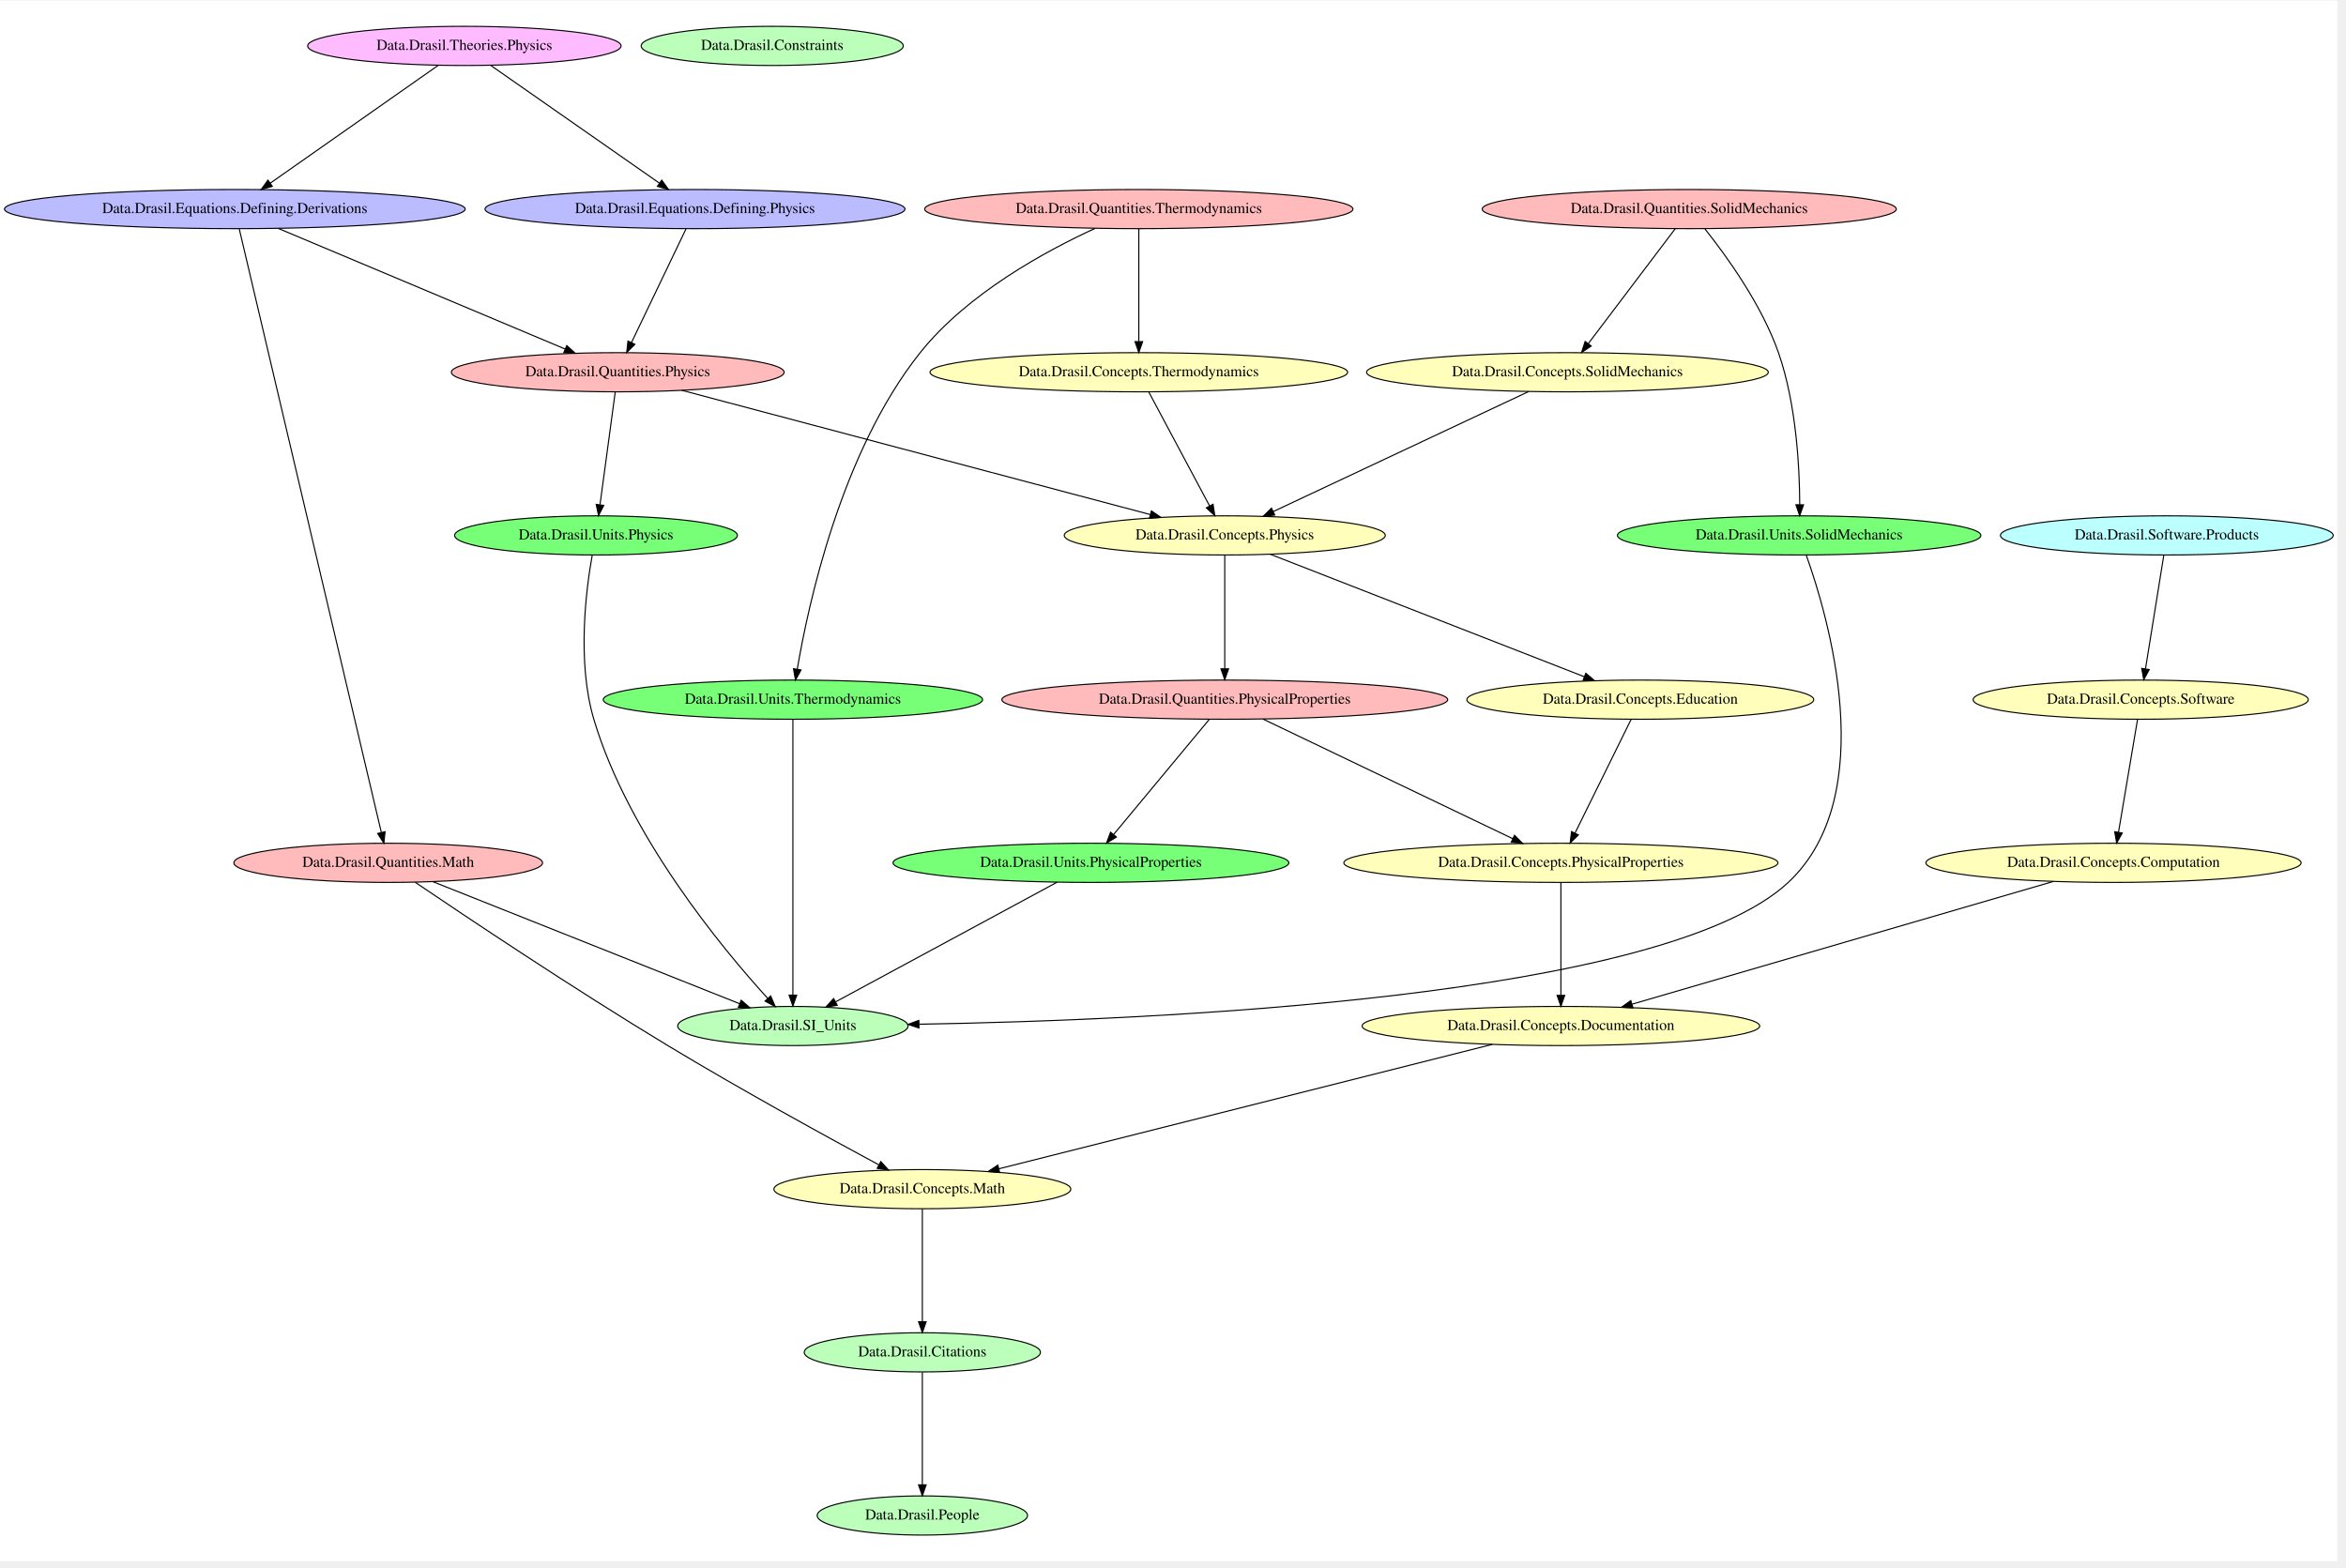
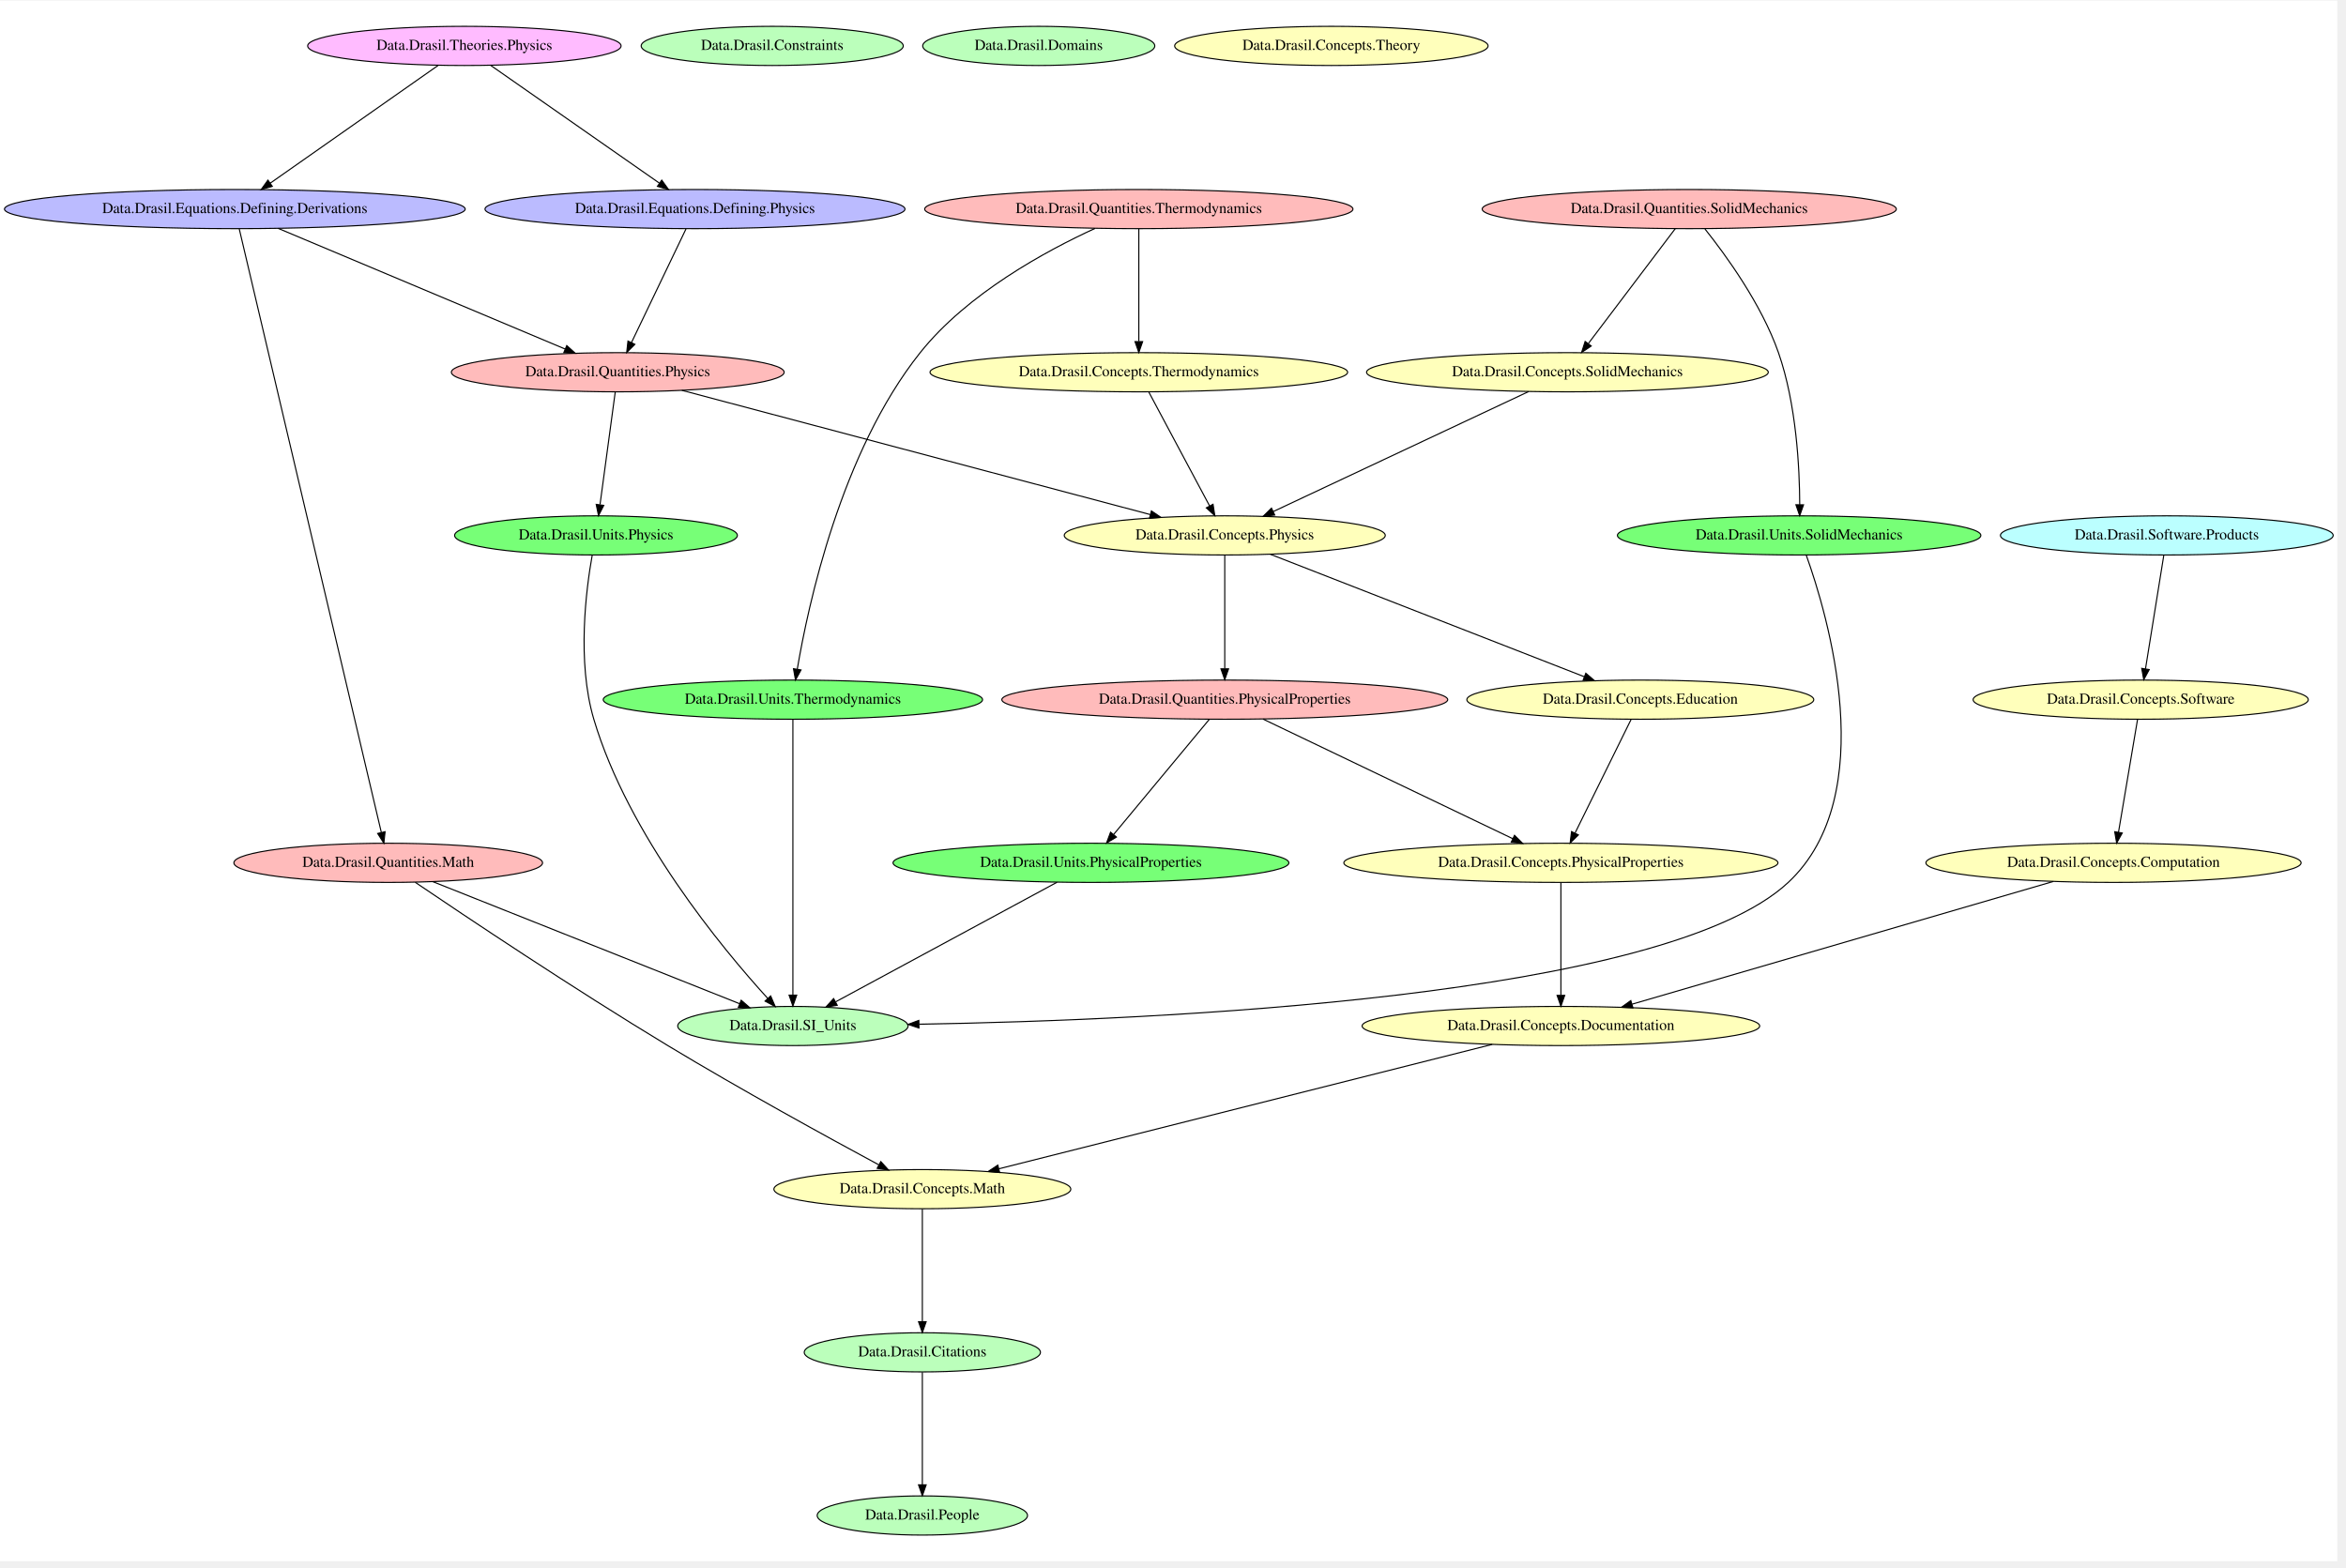
<svg xmlns="http://www.w3.org/2000/svg" width="431pt" height="288pt" viewBox="0.00 0.00 431.32 288.00">
  <g id="graph0" class="graph" transform="scale(0.2 0.2) rotate(0) translate(4 1430.67)">
    <polygon fill="white" stroke="transparent" points="-4,4 -4,-1430.67 2144.62,-1430.67 2144.62,4 -4,4" />
    <g id="node1" class="node">
      <ellipse fill="#bbffbb" stroke="black" cx="843.88" cy="-38" rx="96.68" ry="18" />
      <text text-anchor="middle" x="843.88" y="-34.3" font-family="Times,serif" font-size="14.00">Data.Drasil.People</text>
    </g>
    <g id="node2" class="node">
      <ellipse fill="#bbffbb" stroke="black" cx="705.88" cy="-1389" rx="120.48" ry="18" />
      <text text-anchor="middle" x="705.88" y="-1385.3" font-family="Times,serif" font-size="14.00">Data.Drasil.Constraints</text>
    </g>
    <g id="node3" class="node">
+       <ellipse fill="#bbffbb" stroke="black" cx="950.88" cy="-1389" rx="106.68" ry="18" />
+       <text text-anchor="middle" x="950.88" y="-1385.3" font-family="Times,serif" font-size="14.00">Data.Drasil.Domains</text>
+     </g>
+     <g id="node4" class="node">
      <ellipse fill="#bbffbb" stroke="black" cx="724.88" cy="-488" rx="105.88" ry="18" />
      <text text-anchor="middle" x="724.88" y="-484.3" font-family="Times,serif" font-size="14.00">Data.Drasil.SI_Units</text>
    </g>
-     <g id="node4" class="node">
+     <g id="node5" class="node">
      <ellipse fill="#bbffbb" stroke="black" cx="843.88" cy="-188" rx="108.58" ry="18" />
      <text text-anchor="middle" x="843.88" y="-184.3" font-family="Times,serif" font-size="14.00">Data.Drasil.Citations</text>
    </g>
    <g id="edge1" class="edge">
      <path fill="none" stroke="black" d="M843.88,-169.73C843.88,-144.33 843.88,-96.65 843.88,-66.43" />
      <polygon fill="black" stroke="black" points="847.38,-66.16 843.88,-56.16 840.38,-66.16 847.38,-66.16" />
    </g>
-     <g id="node5" class="node">
+     <g id="node6" class="node">
      <ellipse fill="#ffffbb" stroke="black" cx="1436.88" cy="-1089" rx="184.67" ry="18" />
      <text text-anchor="middle" x="1436.88" y="-1085.3" font-family="Times,serif" font-size="14.00">Data.Drasil.Concepts.SolidMechanics</text>
    </g>
-     <g id="node8" class="node">
+     <g id="node9" class="node">
      <ellipse fill="#ffffbb" stroke="black" cx="1121.88" cy="-939" rx="147.57" ry="18" />
      <text text-anchor="middle" x="1121.88" y="-935.3" font-family="Times,serif" font-size="14.00">Data.Drasil.Concepts.Physics</text>
    </g>
    <g id="edge15" class="edge">
      <path fill="none" stroke="black" d="M1401.36,-1071.31C1343.66,-1044.2 1229.69,-990.65 1166.58,-961" />
      <polygon fill="black" stroke="black" points="1167.81,-957.71 1157.27,-956.63 1164.84,-964.05 1167.81,-957.71" />
    </g>
-     <g id="node6" class="node">
+     <g id="node7" class="node">
      <ellipse fill="#ffffbb" stroke="black" cx="1938.88" cy="-638" rx="172.47" ry="18" />
      <text text-anchor="middle" x="1938.88" y="-634.3" font-family="Times,serif" font-size="14.00">Data.Drasil.Concepts.Computation</text>
    </g>
-     <g id="node9" class="node">
+     <g id="node10" class="node">
      <ellipse fill="#ffffbb" stroke="black" cx="1430.88" cy="-488" rx="182.77" ry="18" />
      <text text-anchor="middle" x="1430.88" y="-484.3" font-family="Times,serif" font-size="14.00">Data.Drasil.Concepts.Documentation</text>
    </g>
    <g id="edge14" class="edge">
      <path fill="none" stroke="black" d="M1883.55,-620.88C1789.1,-593.36 1597.23,-537.46 1496.3,-508.06" />
      <polygon fill="black" stroke="black" points="1497.11,-504.65 1486.53,-505.21 1495.15,-511.37 1497.11,-504.65" />
    </g>
-     <g id="node7" class="node">
+     <g id="node8" class="node">
      <ellipse fill="#ffffbb" stroke="black" cx="843.88" cy="-338" rx="136.48" ry="18" />
      <text text-anchor="middle" x="843.88" y="-334.3" font-family="Times,serif" font-size="14.00">Data.Drasil.Concepts.Math</text>
    </g>
    <g id="edge13" class="edge">
      <path fill="none" stroke="black" d="M843.88,-319.73C843.88,-294.33 843.88,-246.65 843.88,-216.43" />
      <polygon fill="black" stroke="black" points="847.38,-216.16 843.88,-206.16 840.38,-216.16 847.38,-216.16" />
    </g>
-     <g id="node13" class="node">
+     <g id="node14" class="node">
      <ellipse fill="#ffffbb" stroke="black" cx="1503.88" cy="-788" rx="159.47" ry="18" />
      <text text-anchor="middle" x="1503.88" y="-784.3" font-family="Times,serif" font-size="14.00">Data.Drasil.Concepts.Education</text>
    </g>
    <g id="edge11" class="edge">
      <path fill="none" stroke="black" d="M1163.85,-921.63C1234.3,-894.15 1376.08,-838.85 1452.41,-809.08" />
      <polygon fill="black" stroke="black" points="1453.79,-812.29 1461.84,-805.4 1451.25,-805.77 1453.79,-812.29" />
    </g>
-     <g id="node20" class="node">
+     <g id="node22" class="node">
      <ellipse fill="#ffbbbb" stroke="black" cx="1121.88" cy="-788" rx="204.96" ry="18" />
      <text text-anchor="middle" x="1121.88" y="-784.3" font-family="Times,serif" font-size="14.00">Data.Drasil.Quantities.PhysicalProperties</text>
    </g>
    <g id="edge12" class="edge">
      <path fill="none" stroke="black" d="M1121.88,-920.91C1121.88,-895.45 1121.88,-847.28 1121.88,-816.74" />
      <polygon fill="black" stroke="black" points="1125.38,-816.35 1121.88,-806.35 1118.38,-816.35 1125.38,-816.35" />
    </g>
    <g id="edge10" class="edge">
      <path fill="none" stroke="black" d="M1367.78,-471.09C1257.3,-443.23 1029.61,-385.83 914.22,-356.73" />
      <polygon fill="black" stroke="black" points="914.97,-353.31 904.42,-354.26 913.26,-360.1 914.97,-353.31" />
    </g>
-     <g id="node10" class="node">
+     <g id="node11" class="node">
      <ellipse fill="#ffffbb" stroke="black" cx="1042.88" cy="-1089" rx="191.97" ry="18" />
      <text text-anchor="middle" x="1042.88" y="-1085.3" font-family="Times,serif" font-size="14.00">Data.Drasil.Concepts.Thermodynamics</text>
    </g>
    <g id="edge9" class="edge">
      <path fill="none" stroke="black" d="M1052.1,-1070.73C1065.83,-1045 1091.78,-996.39 1107.87,-966.24" />
      <polygon fill="black" stroke="black" points="1111.1,-967.63 1112.72,-957.16 1104.93,-964.33 1111.1,-967.63" />
    </g>
-     <g id="node11" class="node">
+     <g id="node12" class="node">
      <ellipse fill="#ffffbb" stroke="black" cx="1430.88" cy="-638" rx="199.56" ry="18" />
      <text text-anchor="middle" x="1430.88" y="-634.3" font-family="Times,serif" font-size="14.00">Data.Drasil.Concepts.PhysicalProperties</text>
    </g>
    <g id="edge8" class="edge">
      <path fill="none" stroke="black" d="M1430.88,-619.73C1430.88,-594.33 1430.88,-546.65 1430.88,-516.43" />
      <polygon fill="black" stroke="black" points="1434.38,-516.16 1430.88,-506.16 1427.38,-516.16 1434.38,-516.16" />
    </g>
-     <g id="node12" class="node">
+     <g id="node13" class="node">
      <ellipse fill="#ffffbb" stroke="black" cx="1963.88" cy="-788" rx="154.07" ry="18" />
      <text text-anchor="middle" x="1963.88" y="-784.3" font-family="Times,serif" font-size="14.00">Data.Drasil.Concepts.Software</text>
    </g>
    <g id="edge7" class="edge">
      <path fill="none" stroke="black" d="M1960.96,-769.73C1956.66,-744.22 1948.55,-696.23 1943.45,-666.03" />
      <polygon fill="black" stroke="black" points="1946.9,-665.43 1941.78,-656.16 1939.99,-666.6 1946.9,-665.43" />
    </g>
    <g id="edge6" class="edge">
      <path fill="none" stroke="black" d="M1495.51,-770.02C1482.87,-744.4 1458.81,-695.63 1443.88,-665.36" />
      <polygon fill="black" stroke="black" points="1446.95,-663.66 1439.38,-656.24 1440.67,-666.75 1446.95,-663.66" />
    </g>
-     <g id="node14" class="node">
+     <g id="node15" class="node">
+       <ellipse fill="#ffffbb" stroke="black" cx="1219.88" cy="-1389" rx="144.07" ry="18" />
+       <text text-anchor="middle" x="1219.88" y="-1385.3" font-family="Times,serif" font-size="14.00">Data.Drasil.Concepts.Theory</text>
+     </g>
+     <g id="node16" class="node">
      <ellipse fill="#bbbbff" stroke="black" cx="211.88" cy="-1239" rx="211.76" ry="18" />
      <text text-anchor="middle" x="211.88" y="-1235.3" font-family="Times,serif" font-size="14.00">Data.Drasil.Equations.Defining.Derivations</text>
    </g>
-     <g id="node17" class="node">
+     <g id="node19" class="node">
      <ellipse fill="#ffbbbb" stroke="black" cx="352.88" cy="-638" rx="141.88" ry="18" />
      <text text-anchor="middle" x="352.88" y="-634.3" font-family="Times,serif" font-size="14.00">Data.Drasil.Quantities.Math</text>
    </g>
    <g id="edge28" class="edge">
      <path fill="none" stroke="black" d="M215.95,-1220.72C235.77,-1136.52 322.26,-769.1 346.53,-665.99" />
      <polygon fill="black" stroke="black" points="349.98,-666.6 348.86,-656.06 343.17,-665 349.98,-666.6" />
    </g>
-     <g id="node18" class="node">
+     <g id="node20" class="node">
      <ellipse fill="#ffbbbb" stroke="black" cx="563.88" cy="-1089" rx="152.97" ry="18" />
      <text text-anchor="middle" x="563.88" y="-1085.3" font-family="Times,serif" font-size="14.00">Data.Drasil.Quantities.Physics</text>
    </g>
    <g id="edge27" class="edge">
      <path fill="none" stroke="black" d="M251.58,-1221.31C316.49,-1194.02 445.13,-1139.93 515.36,-1110.4" />
      <polygon fill="black" stroke="black" points="517.01,-1113.51 524.87,-1106.4 514.29,-1107.05 517.01,-1113.51" />
    </g>
-     <g id="node15" class="node">
+     <g id="node17" class="node">
      <ellipse fill="#bbbbff" stroke="black" cx="634.88" cy="-1239" rx="193.07" ry="18" />
      <text text-anchor="middle" x="634.88" y="-1235.3" font-family="Times,serif" font-size="14.00">Data.Drasil.Equations.Defining.Physics</text>
    </g>
    <g id="edge26" class="edge">
      <path fill="none" stroke="black" d="M626.6,-1220.73C614.25,-1195 590.93,-1146.39 576.47,-1116.24" />
      <polygon fill="black" stroke="black" points="579.59,-1114.66 572.11,-1107.16 573.28,-1117.69 579.59,-1114.66" />
    </g>
-     <g id="node16" class="node">
+     <g id="node18" class="node">
      <ellipse fill="#ffbbbb" stroke="black" cx="1548.88" cy="-1239" rx="190.37" ry="18" />
      <text text-anchor="middle" x="1548.88" y="-1235.3" font-family="Times,serif" font-size="14.00">Data.Drasil.Quantities.SolidMechanics</text>
    </g>
    <g id="edge25" class="edge">
      <path fill="none" stroke="black" d="M1536.03,-1221.02C1516.47,-1195.18 1479.1,-1145.78 1456.24,-1115.58" />
      <polygon fill="black" stroke="black" points="1458.75,-1113.1 1449.92,-1107.24 1453.17,-1117.32 1458.75,-1113.1" />
    </g>
-     <g id="node23" class="node">
+     <g id="node25" class="node">
      <ellipse fill="#77ff77" stroke="black" cx="1649.88" cy="-939" rx="167.07" ry="18" />
      <text text-anchor="middle" x="1649.88" y="-935.3" font-family="Times,serif" font-size="14.00">Data.Drasil.Units.SolidMechanics</text>
    </g>
    <g id="edge24" class="edge">
      <path fill="none" stroke="black" d="M1563.33,-1220.68C1582.38,-1196.78 1615.3,-1151.58 1630.88,-1107 1647.39,-1059.77 1650.31,-1000.9 1650.43,-967.16" />
      <polygon fill="black" stroke="black" points="1653.93,-967.13 1650.39,-957.14 1646.93,-967.16 1653.93,-967.13" />
    </g>
    <g id="edge22" class="edge">
      <path fill="none" stroke="black" d="M393.76,-620.74C462.67,-593.32 601.68,-538.02 675.77,-508.54" />
      <polygon fill="black" stroke="black" points="677.35,-511.68 685.35,-504.73 674.76,-505.17 677.35,-511.68" />
    </g>
    <g id="edge23" class="edge">
      <path fill="none" stroke="black" d="M377.7,-620.09C423.17,-589.29 523.11,-522.4 609.88,-470 676.95,-429.5 756.96,-385.64 803.91,-360.34" />
      <polygon fill="black" stroke="black" points="805.7,-363.35 812.85,-355.53 802.38,-357.18 805.7,-363.35" />
    </g>
    <g id="edge21" class="edge">
      <path fill="none" stroke="black" d="M622.81,-1072.37C726.96,-1044.75 943,-987.45 1053.52,-958.13" />
      <polygon fill="black" stroke="black" points="1054.47,-961.5 1063.23,-955.55 1052.67,-954.74 1054.47,-961.5" />
    </g>
-     <g id="node24" class="node">
+     <g id="node26" class="node">
      <ellipse fill="#77ff77" stroke="black" cx="543.88" cy="-939" rx="129.98" ry="18" />
      <text text-anchor="middle" x="543.88" y="-935.3" font-family="Times,serif" font-size="14.00">Data.Drasil.Units.Physics</text>
    </g>
    <g id="edge20" class="edge">
      <path fill="none" stroke="black" d="M561.55,-1070.73C558.12,-1045.33 551.67,-997.65 547.59,-967.43" />
      <polygon fill="black" stroke="black" points="551.01,-966.6 546.2,-957.16 544.07,-967.54 551.01,-966.6" />
    </g>
-     <g id="node19" class="node">
+     <g id="node21" class="node">
      <ellipse fill="#ffbbbb" stroke="black" cx="1042.88" cy="-1239" rx="196.87" ry="18" />
      <text text-anchor="middle" x="1042.88" y="-1235.3" font-family="Times,serif" font-size="14.00">Data.Drasil.Quantities.Thermodynamics</text>
    </g>
    <g id="edge19" class="edge">
      <path fill="none" stroke="black" d="M1042.88,-1220.73C1042.88,-1195.33 1042.88,-1147.65 1042.88,-1117.43" />
      <polygon fill="black" stroke="black" points="1046.38,-1117.16 1042.88,-1107.16 1039.38,-1117.16 1046.38,-1117.16" />
    </g>
-     <g id="node25" class="node">
+     <g id="node27" class="node">
      <ellipse fill="#77ff77" stroke="black" cx="724.88" cy="-788" rx="174.37" ry="18" />
      <text text-anchor="middle" x="724.88" y="-784.3" font-family="Times,serif" font-size="14.00">Data.Drasil.Units.Thermodynamics</text>
    </g>
    <g id="edge18" class="edge">
      <path fill="none" stroke="black" d="M1002.61,-1221.23C957.56,-1200.57 885.23,-1161.4 841.88,-1107 769.06,-1015.62 738.8,-874.59 728.9,-815.98" />
      <polygon fill="black" stroke="black" points="732.34,-815.33 727.28,-806.03 725.43,-816.46 732.34,-815.33" />
    </g>
    <g id="edge17" class="edge">
      <path fill="none" stroke="black" d="M1157.03,-770.17C1213.6,-743.07 1324.76,-689.83 1386.64,-660.19" />
      <polygon fill="black" stroke="black" points="1388.26,-663.29 1395.77,-655.82 1385.24,-656.98 1388.26,-663.29" />
    </g>
-     <g id="node26" class="node">
+     <g id="node28" class="node">
      <ellipse fill="#77ff77" stroke="black" cx="998.88" cy="-638" rx="181.97" ry="18" />
      <text text-anchor="middle" x="998.88" y="-634.3" font-family="Times,serif" font-size="14.00">Data.Drasil.Units.PhysicalProperties</text>
    </g>
    <g id="edge16" class="edge">
      <path fill="none" stroke="black" d="M1107.77,-770.02C1086.2,-744.07 1044.89,-694.36 1019.82,-664.19" />
      <polygon fill="black" stroke="black" points="1022.29,-661.69 1013.21,-656.24 1016.91,-666.16 1022.29,-661.69" />
    </g>
-     <g id="node21" class="node">
+     <g id="node23" class="node">
      <ellipse fill="#bbffff" stroke="black" cx="1987.88" cy="-939" rx="152.97" ry="18" />
      <text text-anchor="middle" x="1987.88" y="-935.3" font-family="Times,serif" font-size="14.00">Data.Drasil.Software.Products</text>
    </g>
    <g id="edge31" class="edge">
      <path fill="none" stroke="black" d="M1985.13,-920.91C1981.01,-895.33 1973.2,-846.86 1968.28,-816.33" />
      <polygon fill="black" stroke="black" points="1971.72,-815.67 1966.68,-806.35 1964.81,-816.78 1971.72,-815.67" />
    </g>
-     <g id="node22" class="node">
+     <g id="node24" class="node">
      <ellipse fill="#ffbbff" stroke="black" cx="422.88" cy="-1389" rx="144.07" ry="18" />
      <text text-anchor="middle" x="422.88" y="-1385.3" font-family="Times,serif" font-size="14.00">Data.Drasil.Theories.Physics</text>
    </g>
    <g id="edge30" class="edge">
      <path fill="none" stroke="black" d="M398.68,-1371.02C360.7,-1344.38 287.06,-1292.73 244.47,-1262.86" />
      <polygon fill="black" stroke="black" points="246.32,-1259.88 236.13,-1257.01 242.3,-1265.61 246.32,-1259.88" />
    </g>
    <g id="edge29" class="edge">
      <path fill="none" stroke="black" d="M447.2,-1371.02C485.36,-1344.38 559.34,-1292.73 602.14,-1262.86" />
      <polygon fill="black" stroke="black" points="604.32,-1265.6 610.52,-1257.01 600.32,-1259.86 604.32,-1265.6" />
    </g>
    <g id="edge5" class="edge">
      <path fill="none" stroke="black" d="M1656.41,-920.9C1675.69,-867.13 1725.85,-700.32 1639.88,-620 1526.33,-513.91 1060.88,-493.37 840.98,-489.65" />
      <polygon fill="black" stroke="black" points="840.75,-486.15 830.7,-489.48 840.64,-493.14 840.75,-486.15" />
    </g>
    <g id="edge4" class="edge">
      <path fill="none" stroke="black" d="M540.41,-920.85C534.85,-889.94 526.11,-823.13 541.88,-770 573.54,-663.39 659.85,-559.42 701.62,-513.51" />
      <polygon fill="black" stroke="black" points="704.44,-515.61 708.64,-505.88 699.29,-510.87 704.44,-515.61" />
    </g>
    <g id="edge3" class="edge">
      <path fill="none" stroke="black" d="M724.88,-769.69C724.88,-720.11 724.88,-577.24 724.88,-516.67" />
      <polygon fill="black" stroke="black" points="728.38,-516.36 724.88,-506.36 721.38,-516.36 728.38,-516.36" />
    </g>
    <g id="edge2" class="edge">
      <path fill="none" stroke="black" d="M967.72,-620.17C917.6,-593.09 819.16,-539.92 764.25,-510.27" />
      <polygon fill="black" stroke="black" points="765.64,-507.04 755.18,-505.37 762.32,-513.2 765.64,-507.04" />
    </g>
  </g>
</svg>
